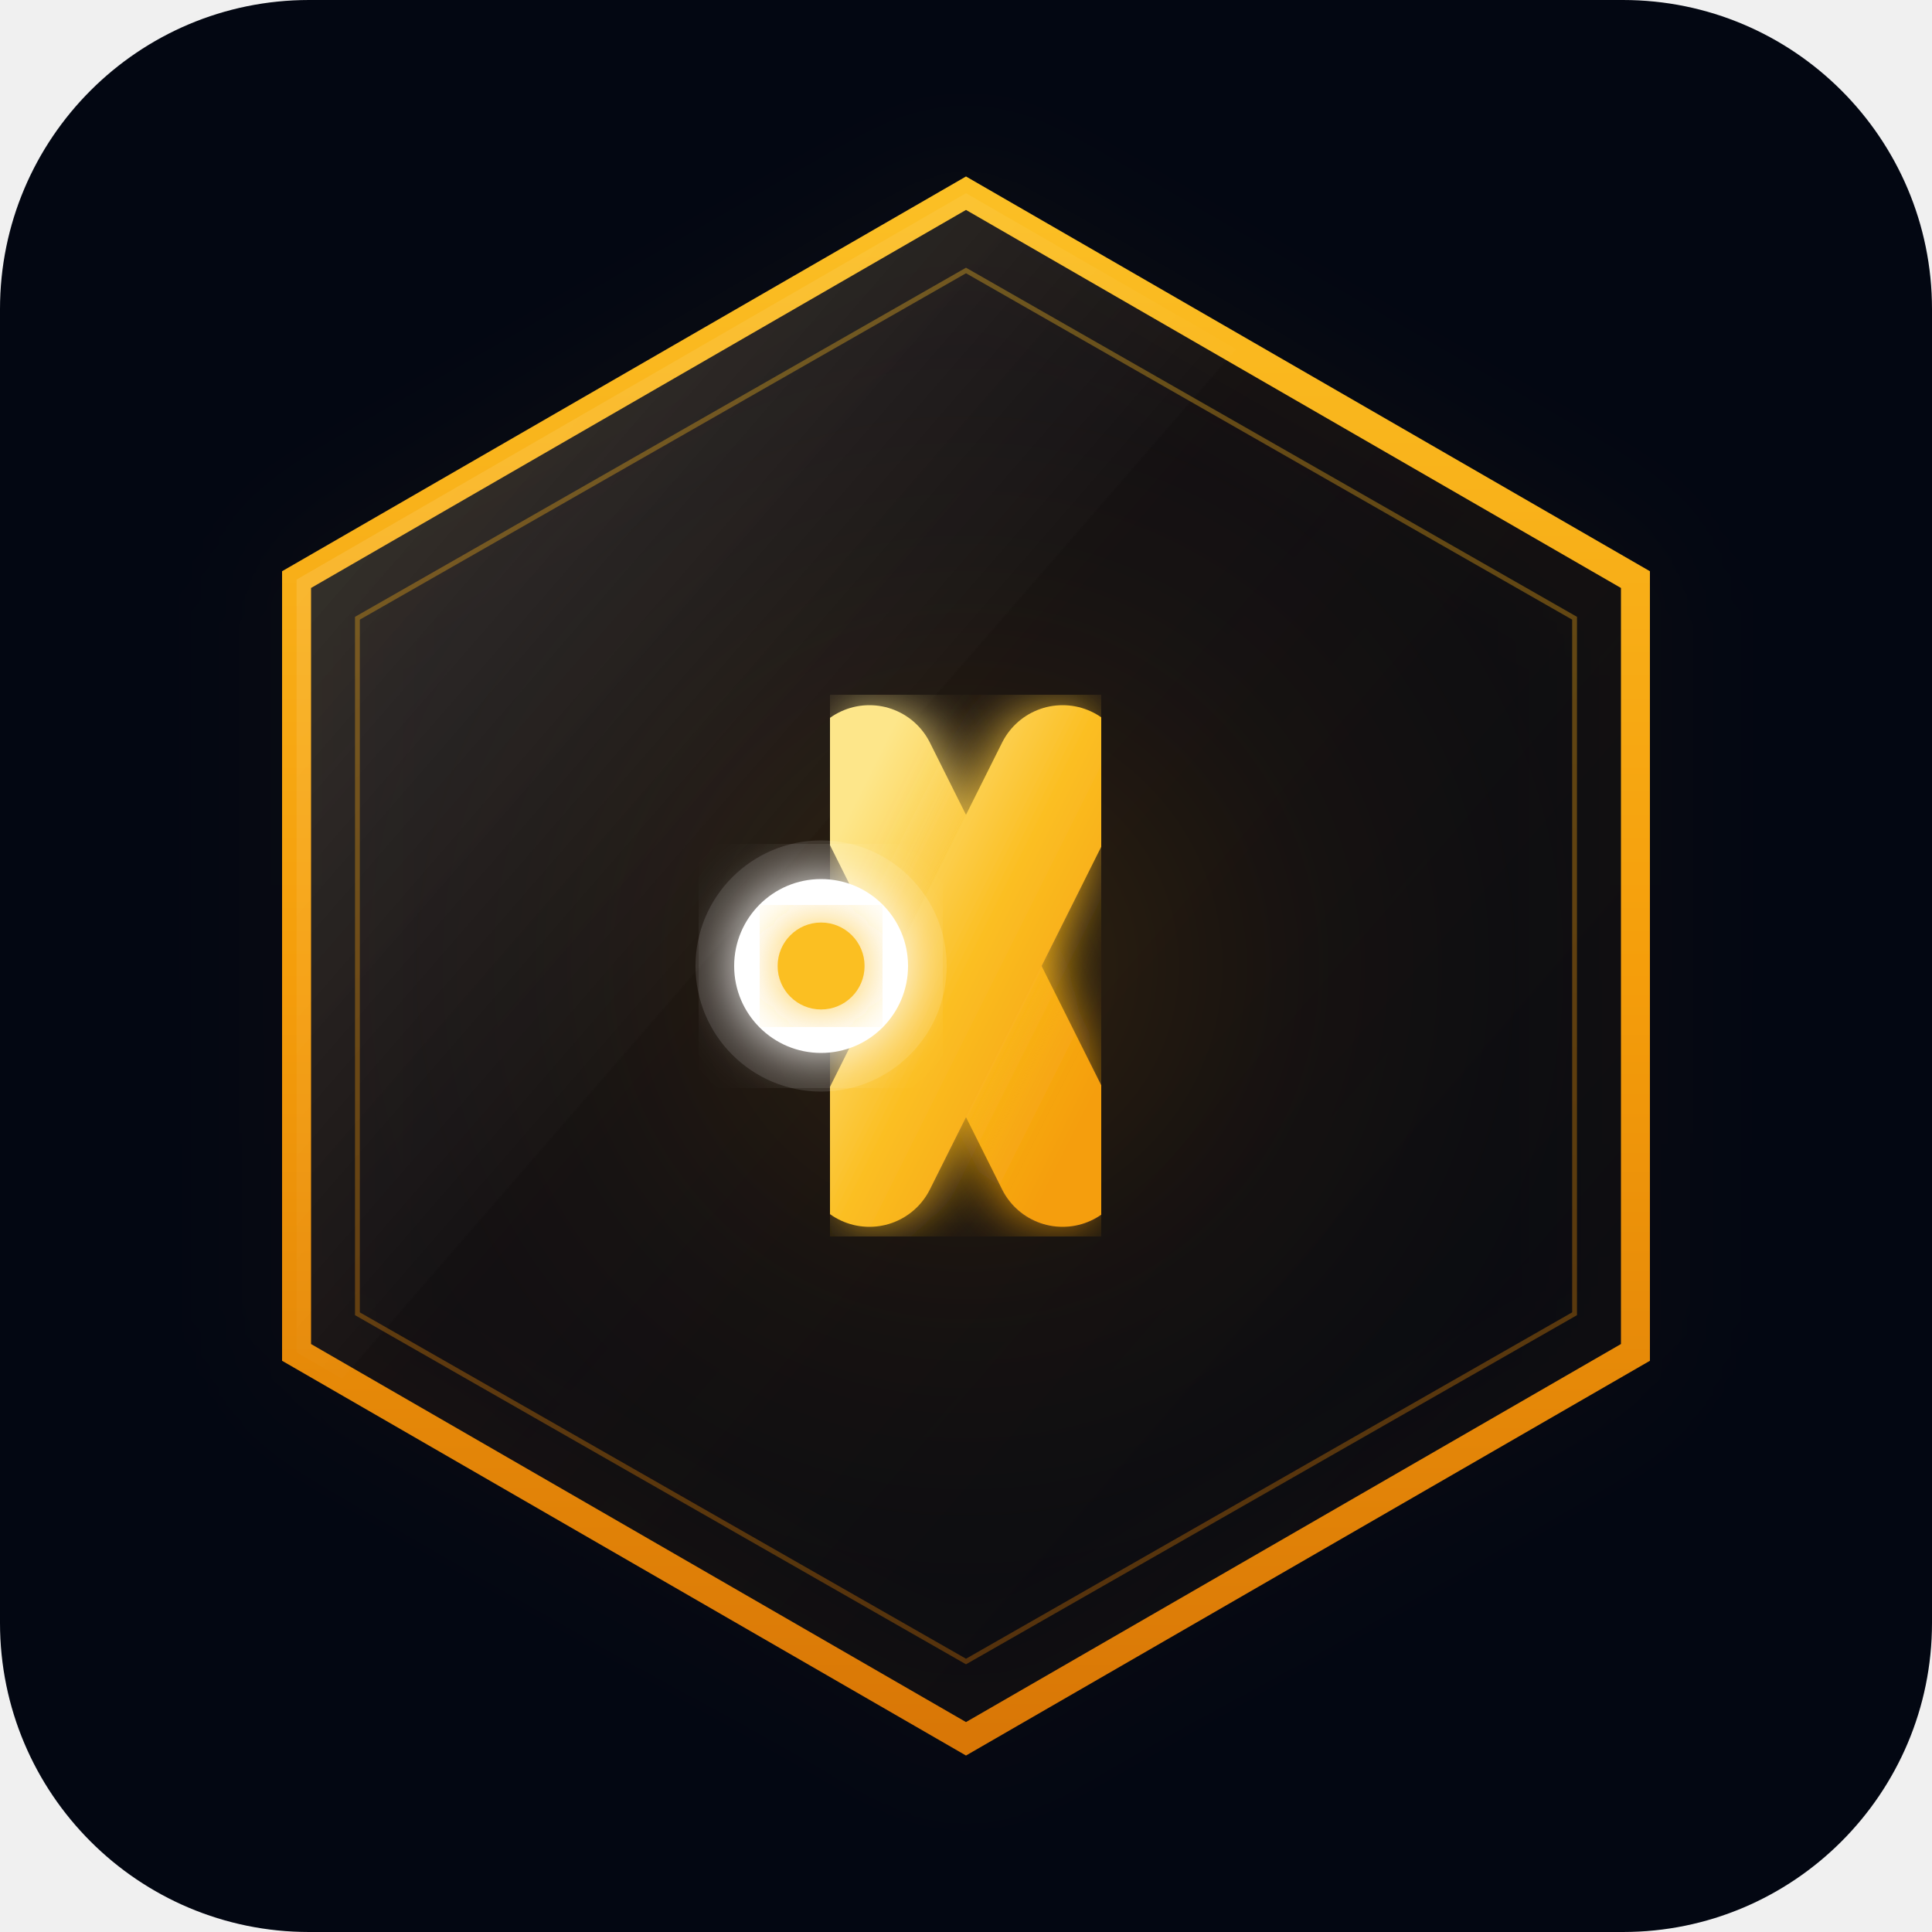
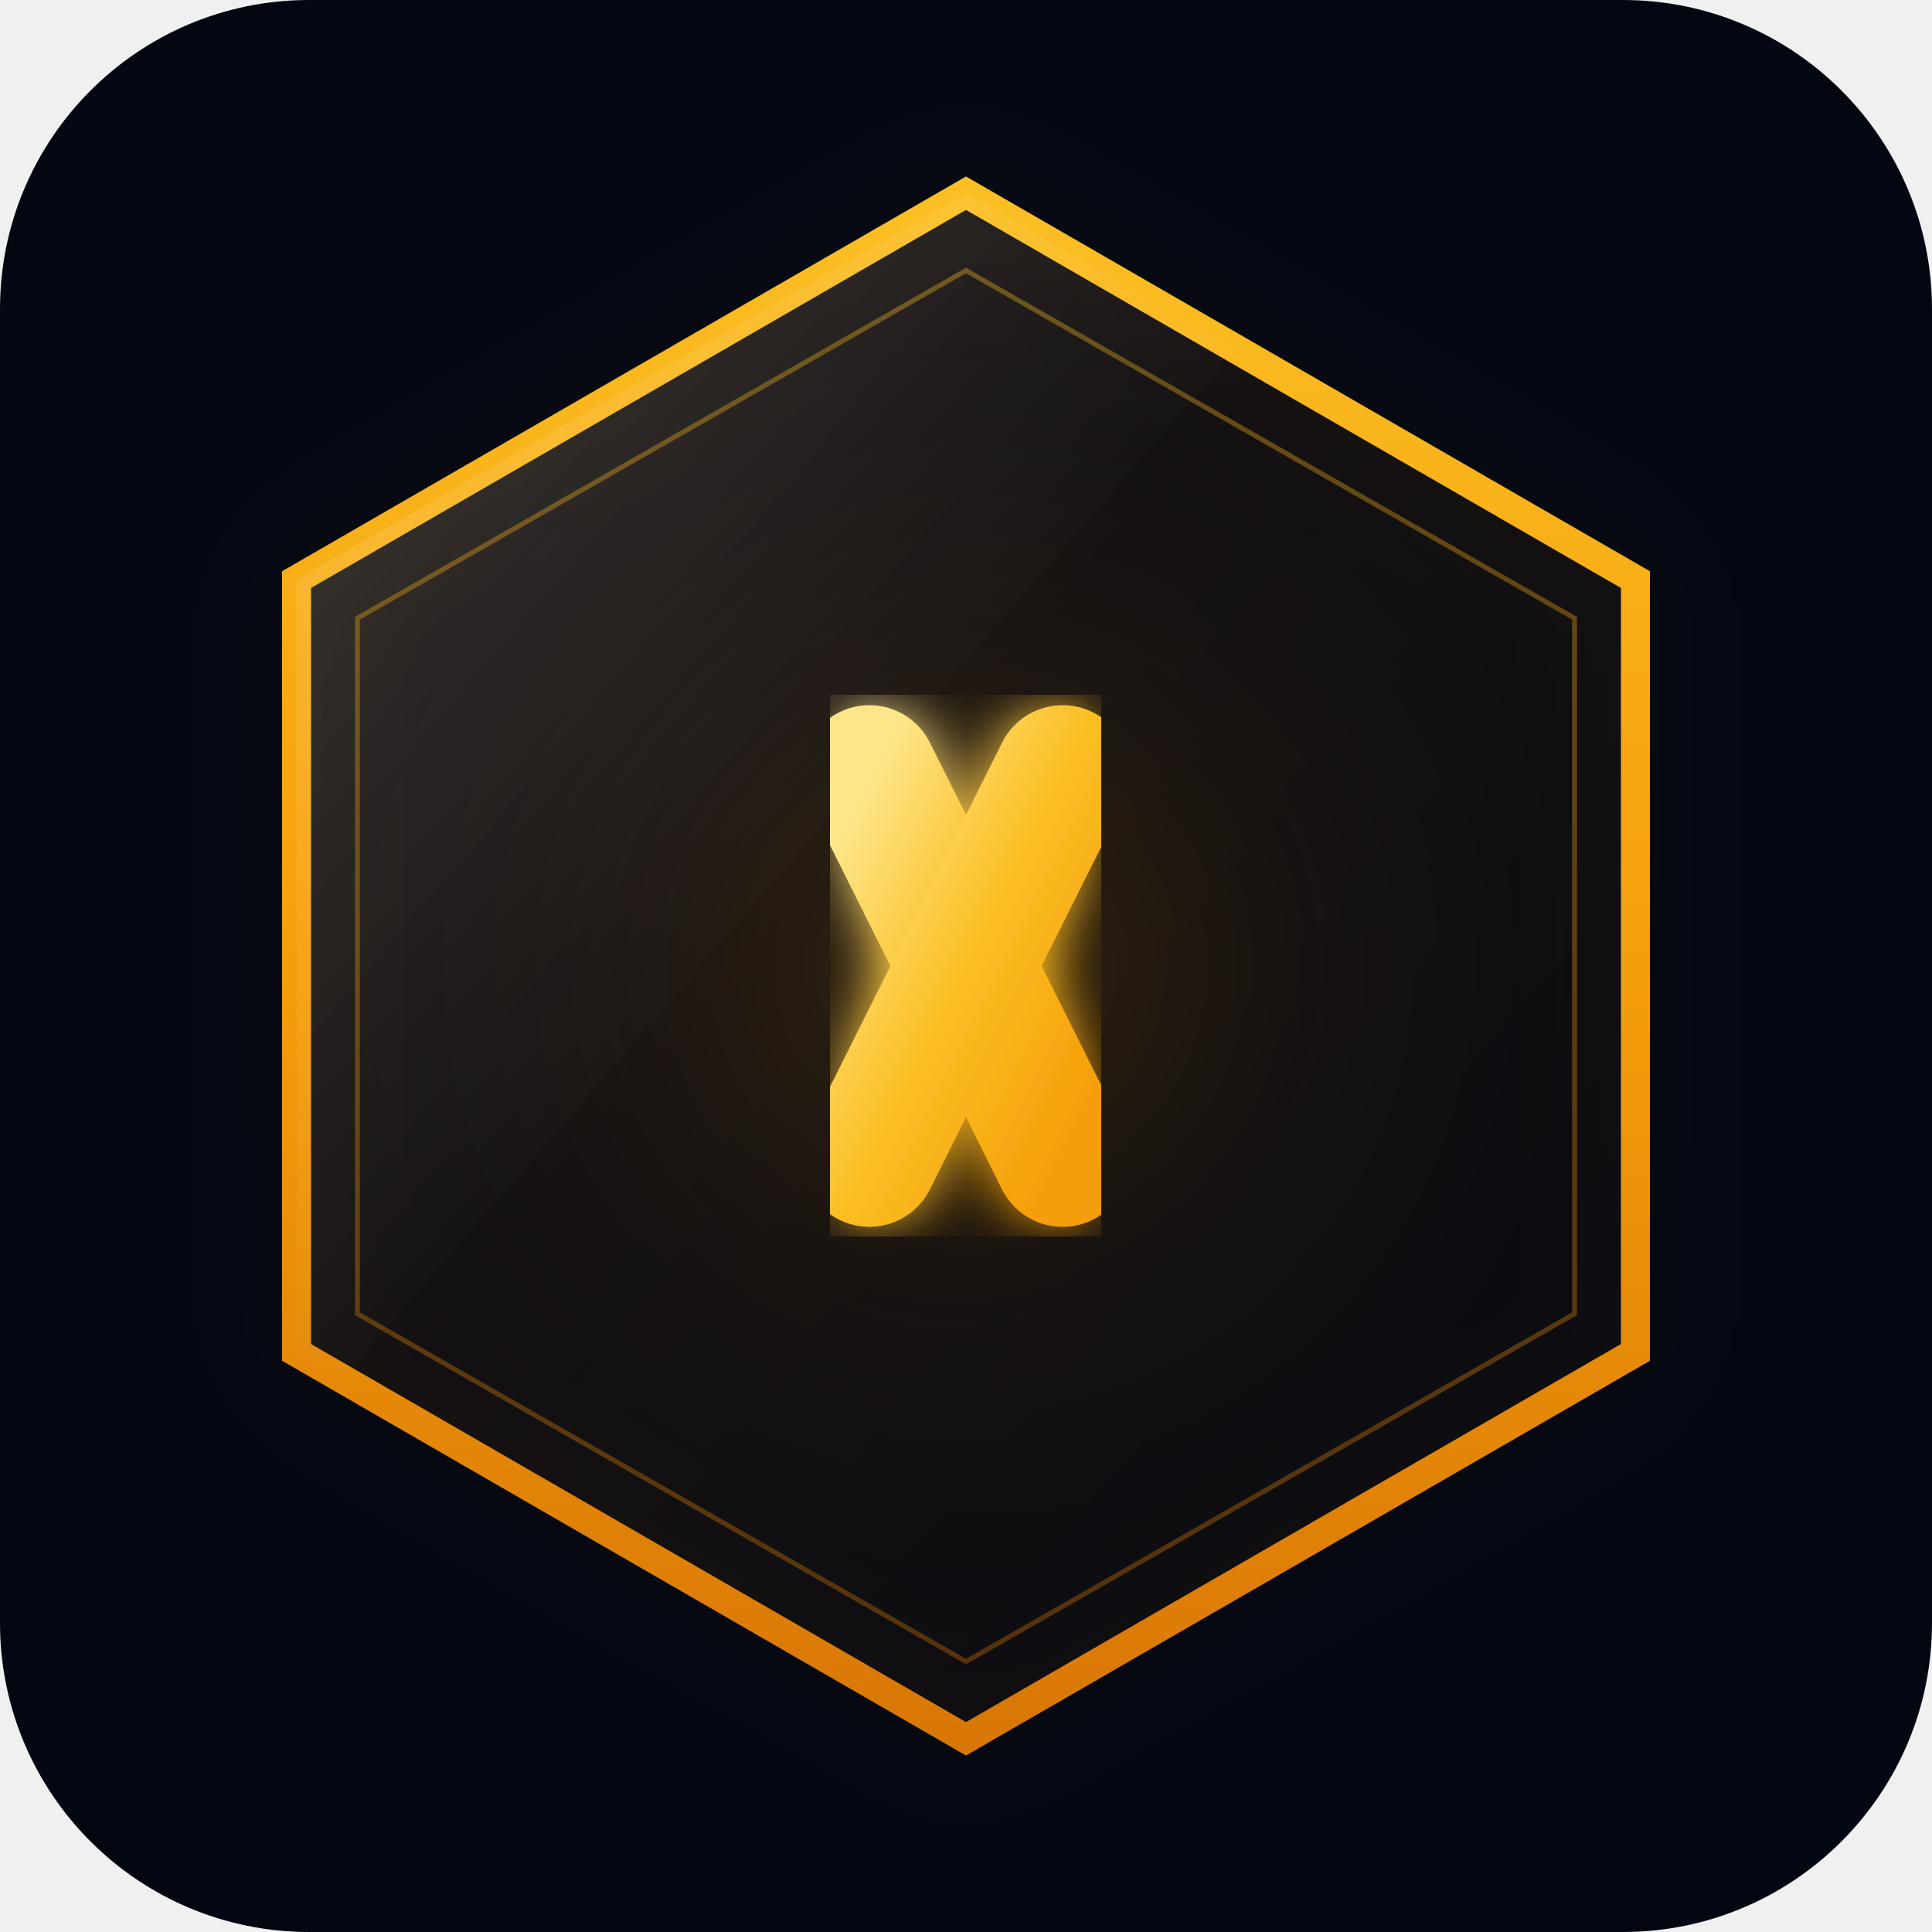
<svg xmlns="http://www.w3.org/2000/svg" viewBox="0 0 200 200">
  <defs>
    <filter id="glow" x="-40%" y="-40%" width="180%" height="180%">
      <feGaussianBlur stdDeviation="6" result="blur" />
      <feMerge>
        <feMergeNode in="blur" />
        <feMergeNode in="SourceGraphic" />
      </feMerge>
    </filter>
    <filter id="softGlow" x="-20%" y="-20%" width="140%" height="140%">
      <feGaussianBlur stdDeviation="3" result="blur" />
      <feMerge>
        <feMergeNode in="blur" />
        <feMergeNode in="SourceGraphic" />
      </feMerge>
    </filter>
    <linearGradient id="hexGrad" x1="0%" y1="0%" x2="0%" y2="100%">
      <stop offset="0%" stop-color="#fbbf24" />
      <stop offset="50%" stop-color="#f59e0b" />
      <stop offset="100%" stop-color="#d97706" />
    </linearGradient>
    <linearGradient id="hexFill" x1="0%" y1="0%" x2="100%" y2="100%">
      <stop offset="0%" stop-color="#f59e0b" stop-opacity="0.1" />
      <stop offset="100%" stop-color="#d97706" stop-opacity="0.02" />
    </linearGradient>
    <linearGradient id="iconGrad" x1="0%" y1="0%" x2="100%" y2="100%">
      <stop offset="0%" stop-color="#fde68a" />
      <stop offset="50%" stop-color="#fbbf24" />
      <stop offset="100%" stop-color="#f59e0b" />
    </linearGradient>
    <radialGradient id="centerGlow" cx="50%" cy="50%" r="50%">
      <stop offset="0%" stop-color="#f59e0b" stop-opacity="0.15" />
      <stop offset="100%" stop-color="#030712" stop-opacity="0" />
    </radialGradient>
    <linearGradient id="glassGrad" x1="0%" y1="0%" x2="100%" y2="100%">
      <stop offset="0%" stop-color="#ffffff" stop-opacity="0.15" />
      <stop offset="40%" stop-color="#ffffff" stop-opacity="0.01" />
      <stop offset="40.1%" stop-color="#ffffff" stop-opacity="0" />
      <stop offset="100%" stop-color="#ffffff" stop-opacity="0" />
    </linearGradient>
  </defs>
  <rect width="100%" height="100%" fill="#030712" rx="32" />
  <circle cx="100" cy="100" r="70" fill="url(#centerGlow)" />
  <polygon points="100,20 169.3,60 169.3,140 100,180 30.7,140 30.7,60" fill="none" stroke="url(#hexGrad)" stroke-width="0.8" opacity="0.3" filter="url(#glow)" />
  <polygon points="100,20 169.3,60 169.3,140 100,180 30.7,140 30.7,60" fill="url(#hexFill)" stroke="url(#hexGrad)" stroke-width="3" />
  <polygon points="100,20 169.3,60 169.3,140 100,180 30.7,140 30.7,60" fill="url(#glassGrad)" />
  <polygon points="100,28 163,64 163,136 100,172 37,136 37,64" fill="none" stroke="url(#hexGrad)" stroke-width="0.5" opacity="0.35" />
  <path d="M 70,100 L 130,100" fill="none" stroke="url(#iconGrad)" stroke-width="14" stroke-linecap="round" filter="url(#softGlow)" />
  <path d="M 90,80 L 110,120" fill="none" stroke="url(#iconGrad)" stroke-width="14" stroke-linecap="round" filter="url(#softGlow)" />
  <path d="M 110,80 L 90,120" fill="none" stroke="url(#iconGrad)" stroke-width="14" stroke-linecap="round" filter="url(#softGlow)" />
-   <circle cx="85" cy="100" r="13" fill="#FFFFFF" opacity="0.12" />
-   <circle cx="85" cy="100" r="9" fill="#FFFFFF" filter="url(#softGlow)" />
-   <circle cx="85" cy="100" r="4.5" fill="#fbbf24" filter="url(#softGlow)" />
</svg>
